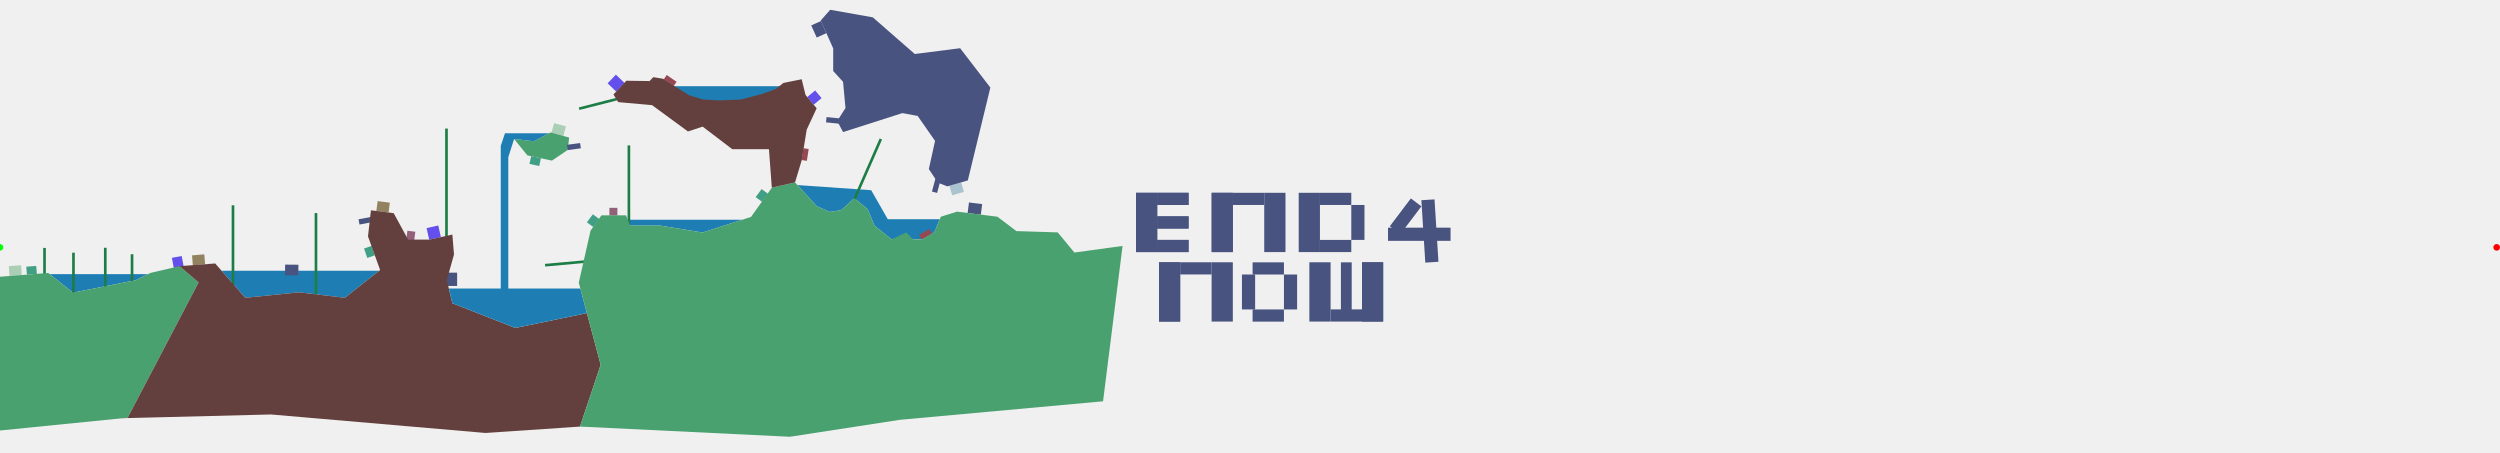
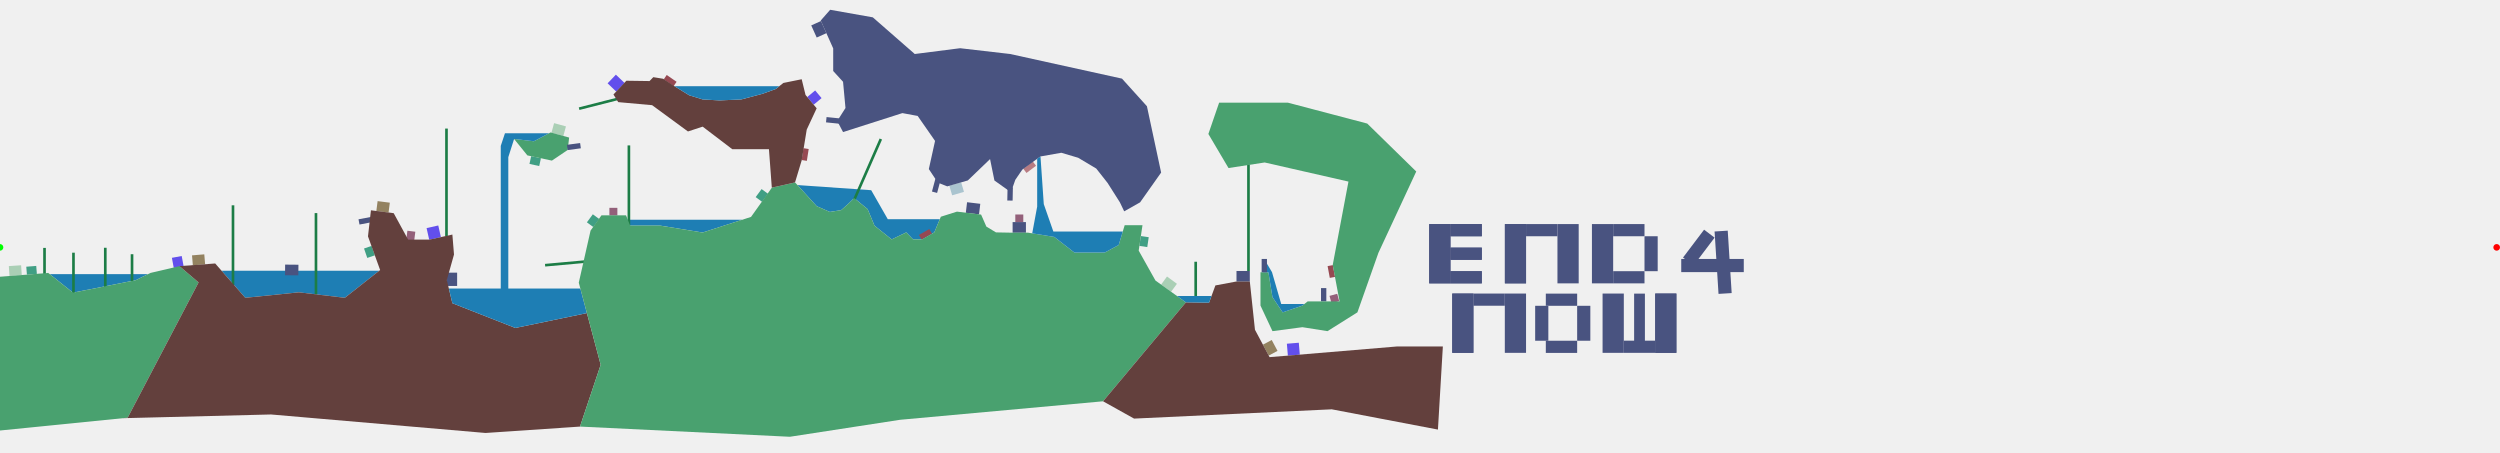
<svg xmlns="http://www.w3.org/2000/svg" width="37566" height="6806" viewBox="0 0 37566 6806" fill="none">
  <g clip-path="url(#clip0_2233_421)">
    <rect x="132.723" y="3998.36" width="185" height="150" transform="rotate(-3.79608 132.723 3998.36)" fill="#AACFB5" />
-     <path d="M13091 2858L13340 3293.5H14122L14039 3492L13853.5 3597.5H13720L13607 3535L13398.5 3597.5L13140.5 3391L13037 3142L12835 2977L12746 3063.5L12640 3157.5L12469.5 3184.5L12272.5 3098.5L11982.7 2780.7L13091 2858Z" fill="#1E7EB4" />
+     <path d="M13091 2858L13340 3293.5H14122L14039 3492L13853.5 3597.5H13720L13617.5 3492L13398.5 3597.5H13398.5L13140.5 3391L13037 3142L12835 2977H12835L12746 3063.5L12640 3157.5L12469.5 3184.5L12272.5 3098.5L11982.7 2780.7L13091 2858Z" fill="#1E7EB4" />
    <rect x="394.879" y="4007.71" width="150" height="120" transform="rotate(-4.53737 394.879 4007.71)" fill="#409F84" />
    <rect x="5518.78" y="3875.87" width="150" height="120" transform="rotate(-108.977 5518.78 3875.87)" fill="#409F84" />
    <rect x="8102.54" y="2495.29" width="150" height="120" transform="rotate(-167.659 8102.54 2495.29)" fill="#409F84" />
    <rect x="8819" y="3340.74" width="150" height="120" transform="rotate(-53.6006 8819 3340.74)" fill="#409F84" />
    <rect x="11355" y="2961.74" width="150" height="120" transform="rotate(-53.6006 11355 2961.74)" fill="#409F84" />
+     <rect x="17261.2" y="3564.15" width="150" height="120" transform="rotate(98.3297 17261.2 3564.15)" fill="#409F84" />
    <path d="M2038 4210.5L1096.5 4397.5L747.082 4119H2224.76L2038 4210.5Z" fill="#1E7EB4" />
    <path d="M5181.5 4475L4491 4392.5H4491L3685.5 4475L3685.49 4474.99L3328.73 4067.71H5699.03L5181.5 4475Z" fill="#1E7EB4" />
    <rect x="8325.93" y="1850.33" width="185" height="150" transform="rotate(15.3462 8325.93 1850.33)" fill="#AACFB5" />
+     <rect x="17535.8" y="4155.16" width="185" height="150" transform="rotate(36.2284 17535.8 4155.16)" fill="#AACFB5" />
    <circle cx="37516" cy="3717" r="50" fill="#FF0000" />
    <circle cy="3717" r="50" fill="#00FF00" />
    <path d="M10556.5 3494L9917 3389.5H9408L9308.81 3302H11153.3L10556.5 3494Z" fill="#1E7EB4" />
-     <path d="M11813.6 1467.98L11331.7 1623L10692.2 1518.5H10247.1L10084 1295H11901L11813.6 1467.98Z" fill="#1E7EB4" />
    <path d="M7924.5 2335L8293 2413.5L8530.5 2253.5L8552 2067L8273 1990L8022.5 2122.5L7725 2088.5L7924.5 2335Z" fill="#49A16F" />
    <rect x="649" y="3725" width="40" height="404" fill="#1C7D46" />
    <rect x="1084" y="3797" width="40" height="606" fill="#1C7D46" />
    <rect x="6689" y="1932" width="40" height="1617" fill="#1C7D46" />
    <rect x="9430" y="2185" width="40" height="1205" fill="#1C7D46" />
    <rect x="13217.6" y="2081" width="40" height="998.181" transform="rotate(23.6635 13217.6 2081)" fill="#1C7D46" />
+     <rect x="18740" y="2470" width="40" height="1602" fill="#1C7D46" />
+     <rect x="17947" y="3933" width="40" height="602" fill="#1C7D46" />
    <rect x="8706.88" y="1652.51" width="40" height="601.448" transform="rotate(-104.292 8706.88 1652.51)" fill="#1C7D46" />
    <rect x="8192.61" y="4005.06" width="40" height="601.448" transform="rotate(-95.1727 8192.61 4005.06)" fill="#1C7D46" />
    <rect x="1562" y="3723" width="40" height="600" fill="#1C7D46" />
    <rect x="1964" y="3820" width="40" height="406" fill="#1C7D46" />
-     <path d="M17070 2897H17389V3788H17070V2897Z" fill="#495380" />
-     <path d="M18207 2897H18525V3788H18207V2897Z" fill="#495380" />
-     <path d="M18997 2897H19316V3788H18997V2897Z" fill="#495380" />
-     <path d="M19515 2897H19834V3788H19515V2897Z" fill="#495380" />
-     <path d="M17860 2897V3080L17389 3080V2897H17860Z" fill="#495380" />
-     <path d="M18997 2897V3080L18525 3080V2897H18997Z" fill="#495380" />
-     <path d="M20305 3605V3788H19834V3605H20305Z" fill="#495380" />
-     <path d="M20503 3605H20305V3080L20503 3080V3605Z" fill="#495380" />
-     <path d="M21041.7 3519.6L20883.7 3400.2L21200.3 2981.4L21358.3 3100.8L21041.7 3519.6Z" fill="#495380" />
-     <path d="M21614.8 3933.81L21417.2 3946.27L21358 3008.47L21555.6 2996L21614.8 3933.81Z" fill="#495380" />
-     <path d="M20857 3619V3421H21796.7V3619H20857Z" fill="#495380" />
-     <path d="M20305 2897V3080L19834 3080V2897H20305Z" fill="#495380" />
-     <path d="M19293 4650V4833H18822V4650H19293Z" fill="#495380" />
-     <path d="M19491 4650H19293V4125H19491V4650Z" fill="#495380" />
-     <path d="M18860 4650H18662V4125H18860V4650Z" fill="#495380" />
-     <path d="M19293 3942V4125H18822V3942H19293Z" fill="#495380" />
-     <path d="M17860 3251V3434H17389V3251L17860 3251Z" fill="#495380" />
-     <path d="M17860 3605V3788H17388V3605H17860Z" fill="#495380" />
-     <path d="M17070 2897H17389V3788H17070V2897Z" fill="#495380" />
-     <path d="M18207 2897H18525V3788H18207V2897Z" fill="#495380" />
-     <path d="M17416 3941H17734V4832H17416V3941Z" fill="#495380" />
-     <path d="M18206 3941H18525V4832H18206V3941Z" fill="#495380" />
-     <path d="M18206 3941V4124H17734V3941H18206Z" fill="#495380" />
-     <path d="M17416 3941H17734V4832H17416V3941Z" fill="#495380" />
-     <path d="M20784 4832H20466V3941H20784V4832Z" fill="#495380" />
-     <path d="M19994 4832H19675V3941H19994V4832Z" fill="#495380" />
-     <path d="M19994 4832V4649H20466V4832H19994Z" fill="#495380" />
-     <path d="M20784 4832H20466V3941H20784V4832Z" fill="#495380" />
-     <path d="M20311 4679H20149V3942H20311V4679Z" fill="#495380" />
-     <path d="M17860 2897V3080L17389 3080V2897H17860Z" fill="#495380" />
-     <path d="M17860 3251V3434H17389V3251L17860 3251Z" fill="#495380" />
-     <path d="M17860 3605V3788H17388V3605H17860Z" fill="#495380" />
+     <path d="M21476 3367H21795V4258H21476V3367Z" fill="#495380" />
+     <path d="M22613 3367H22931V4258H22613V3367Z" fill="#495380" />
+     <path d="M23403 3367H23722V4258H23403V3367Z" fill="#495380" />
+     <path d="M23921 3367H24240V4258H23921V3367Z" fill="#495380" />
+     <path d="M22266 3367V3550L21795 3550V3367H22266Z" fill="#495380" />
+     <path d="M23403 3367V3550L22931 3550V3367H23403Z" fill="#495380" />
+     <path d="M24711 4075V4258H24240V4075H24711Z" fill="#495380" />
+     <path d="M24909 4075H24711V3550L24909 3550V4075Z" fill="#495380" />
+     <path d="M25447.7 3989.6L25289.7 3870.2L25606.3 3451.4L25764.3 3570.8L25447.7 3989.6Z" fill="#495380" />
+     <path d="M26020.8 4403.81L25823.2 4416.27L25764 3478.47L25961.6 3466L26020.8 4403.81Z" fill="#495380" />
+     <path d="M25263 4089V3891H26202.7V4089H25263Z" fill="#495380" />
+     <path d="M24711 3367V3550L24240 3550V3367H24711Z" fill="#495380" />
+     <path d="M23699 5120V5303H23228V5120H23699Z" fill="#495380" />
+     <path d="M23897 5120H23699V4595H23897V5120Z" fill="#495380" />
+     <path d="M23266 5120H23068V4595H23266V5120Z" fill="#495380" />
+     <path d="M23699 4412V4595H23228V4412H23699Z" fill="#495380" />
+     <path d="M22266 3721V3904H21795V3721L22266 3721Z" fill="#495380" />
+     <path d="M22266 4075V4258H21794V4075H22266Z" fill="#495380" />
+     <path d="M21476 3367H21795V4258H21476V3367Z" fill="#495380" />
+     <path d="M22613 3367H22931V4258H22613V3367Z" fill="#495380" />
+     <path d="M21822 4411H22140V5302H21822V4411Z" fill="#495380" />
+     <path d="M22612 4411H22931V5302H22612V4411Z" fill="#495380" />
+     <path d="M22612 4411V4594H22140V4411H22612Z" fill="#495380" />
+     <path d="M21822 4411H22140V5302H21822V4411Z" fill="#495380" />
+     <path d="M25190 5302H24872V4411H25190V5302Z" fill="#495380" />
+     <path d="M24400 5302H24081V4411H24400V5302Z" fill="#495380" />
+     <path d="M24400 5302V5119H24872V5302H24400Z" fill="#495380" />
+     <path d="M25190 5302H24872V4411H25190V5302Z" fill="#495380" />
+     <path d="M24717 5149H24555V4412H24717V5149Z" fill="#495380" />
+     <path d="M22266 3367V3550L21795 3550V3367H22266Z" fill="#495380" />
+     <path d="M22266 3721V3904H21795V3721L22266 3721Z" fill="#495380" />
+     <path d="M22266 4075V4258H21794V4075H22266Z" fill="#495380" />
    <rect x="2582.93" y="3874.08" width="150" height="155" transform="rotate(-10.4621 2582.93 3874.08)" fill="#624FEC" />
    <rect x="12248.8" y="1359.03" width="150" height="155" transform="rotate(50.0179 12248.8 1359.03)" fill="#624FEC" />
    <rect x="9130" y="1251.98" width="180" height="180" transform="rotate(-46.2295 9130 1251.98)" fill="#624FEC" />
+     <rect x="19337" y="5164.93" width="180" height="180" transform="rotate(-4.75675 19337 5164.93)" fill="#624FEC" />
    <rect x="10018.4" y="1127" width="180" height="80" transform="rotate(34.535 10018.4 1127)" fill="#964952" />
    <rect x="12151.8" y="2239" width="180" height="80" transform="rotate(98.8744 12151.8 2239)" fill="#964952" />
+     <rect x="19981.9" y="4175.6" width="180" height="80" transform="rotate(-100.547 19981.9 4175.6)" fill="#964952" />
    <rect x="13808" y="3530.69" width="180" height="80" transform="rotate(-29.8868 13808 3530.69)" fill="#964952" />
+     <rect x="15567.9" y="2490.86" width="180" height="80" transform="rotate(142.963 15567.9 2490.86)" fill="#B87C83" />
    <rect x="6409.95" y="3427.58" width="180" height="180" transform="rotate(-12.7209 6409.95 3427.58)" fill="#624FEC" />
    <rect x="2885.33" y="3837.18" width="185" height="150" transform="rotate(-4.79602 2885.33 3837.18)" fill="#938260" />
    <rect x="5674.11" y="3022" width="185" height="150" transform="rotate(7.31756 5674.11 3022)" fill="#938260" />
+     <rect x="19109.4" y="5109" width="185" height="150" transform="rotate(61.9578 19109.4 5109)" fill="#938260" />
    <rect x="5401.95" y="3373.97" width="80" height="200" transform="rotate(-100.771 5401.95 3373.97)" fill="#495380" />
    <rect x="8717.15" y="2149" width="80" height="200" transform="rotate(82.1992 8717.15 2149)" fill="#495380" />
    <rect x="12412" y="1838.59" width="80" height="200" transform="rotate(-84.1644 12412 1838.59)" fill="#495380" />
    <rect x="14081.3" y="2898.89" width="80" height="200" transform="rotate(-165 14081.3 2898.89)" fill="#495380" />
+     <rect x="15216" y="3014.56" width="80" height="200" transform="rotate(-178.854 15216 3014.56)" fill="#495380" />
+     <rect x="19850" y="4329" width="80" height="200" fill="#495380" />
    <rect x="6121.73" y="3467" width="120" height="150" transform="rotate(7.17183 6121.73 3467)" fill="#93607A" />
    <rect x="9157" y="3123" width="120" height="115" fill="#93607A" />
+     <rect x="15256.4" y="3223" width="120" height="115" fill="#93607A" />
    <path d="M2696.5 3999L2261.5 4101L2038 4210.5L1096.5 4397.5L724.5 4101L0 4158.5V6469L1918.5 6276.5L2984 4244L2696.5 3999Z" fill="#49A16F" />
    <rect x="3481" y="3085" width="40" height="1205" fill="#1C7D46" />
    <rect x="4728" y="3202" width="40" height="1222" fill="#1C7D46" />
    <rect x="4284.5" y="3976" width="200" height="160" transform="rotate(0.535988 4284.5 3976)" fill="#495380" />
    <rect x="6869" y="4097" width="200" height="160" transform="rotate(90 6869 4097)" fill="#495380" />
    <rect x="12272.1" y="564.037" width="200" height="160" transform="rotate(-114.223 12272.1 564.037)" fill="#495380" />
-     <rect x="14560.2" y="3042" width="200" height="160" transform="rotate(7.27008 14560.2 3042)" fill="#495380" />
+     <rect x="14531.6" y="3038.67" width="200" height="160" transform="rotate(6.83768 14531.6 3038.67)" fill="#495380" />
+     <rect x="15216" y="3337.24" width="200" height="160" fill="#495380" />
+     <rect x="18580" y="4072" width="200" height="160" fill="#495380" />
    <path d="M5916 3203.5L6132.5 3600.5H6455L6797.5 3524.5L6822 3824.5L6714 4208.5L6797.5 4556.5L7743.5 4928L8818.89 4704.69L9026 5481.5L8715 6410L7296 6506L4072 6228L1843.91 6283.98L1918.5 6276.5L2984 4244L2696.5 3999L3233.5 3959L3685.5 4475L4491 4392.5L5181.5 4475L5712 4057.5L5529.5 3552L5574 3160L5916 3203.5Z" fill="#63403D" />
    <path d="M8022.5 2122.5L7725 2088.5L7638.07 2361.5L7638.05 4335.5H8720.46L8818.89 4704.69L7743.5 4928L6797.5 4556.5L6744.47 4335.5H7524.5L7524.51 2192.37L7587.5 2003H8248.42L8022.5 2122.5Z" fill="#1E7EB4" />
-     <path d="M11946.5 2741L12272.5 3098.5L12469.5 3184.5L12640 3157.5L12746 3063.5L12835 2977L13037 3142L13140.5 3391L13398.5 3597.5L13617.5 3492L13720 3597.5H13853.5L14039 3492L14137.5 3256.5L14380 3180L14987.5 3256.5L15273 3472.5L15894 3492L16144 3794.5L16868 3695.5L16575 6030L13524.5 6308L11869 6563L8715 6410L9026 5481.5L8697 4247.5L8874 3464.75L9037.5 3236H9407L9468.5 3389.5H9917L10556.5 3494L11285.5 3259L11598.5 2819.5L11946.5 2741Z" fill="#49A16F" />
+     <path d="M11946.5 2741L12272.5 3098.5L12469.5 3184.5L12640 3157.5L12746 3063.5L12835 2977L13037 3142L13140.5 3391L13398.5 3597.5L13617.5 3492L13720 3597.5H13853.5L14039 3492L14137.5 3256.5L14380 3180L14742.5 3224.5L14821.5 3405L14966 3492L15208.5 3496.5H15449.5L15841.5 3560L16144 3794.5H16600.5L16810 3681L16900 3383.5H17167.5L17110.5 3766L17362.5 4215.5L17819.5 4543.5L16575 6030L13524.5 6308L11869 6563L8715 6410L9026 5481.5L8697 4247.5L8874 3464.75L9037.5 3236H9407L9468.5 3389.5H9917L10556.5 3494L11285.5 3259L11598.5 2819.5L11946.5 2741Z" fill="#49A16F" />
    <path d="M9965 1183.5L10124 1289L10356.5 1432L10558.5 1494L10811.5 1509L11139.5 1494L11457.5 1409.5L11656.5 1337.5L11771 1246.5L12046.5 1190.71L12104 1426L12271.5 1627.5L12122.2 1947.6L12046.5 2410L11946.5 2741L11598.5 2819.5L11597.5 2820.89L11554.5 2242H11003.5L10558.5 1903L10337.5 1975.5L9799 1580.5L9289.52 1534.59L9218 1419.7L9412 1213.1L9760.5 1218L9816.5 1159.5L9965 1183.5Z" fill="#63403D" />
+     <path d="M11656.5 1337.5L11457.5 1409.5L11139.5 1494L10811.5 1509L10558.5 1494L10356.5 1432L10133.8 1295H11710L11656.5 1337.5Z" fill="#1E7EB4" />
    <rect x="14484.8" y="2882.93" width="185" height="150" transform="rotate(163.642 14484.8 2882.93)" fill="#AAC4CF" />
-     <path d="M12668 1229L12704.5 1623L12580.5 1818L12668 1984.5L13559.5 1699.5L13789 1742L14050.5 2117.5L13957 2540.5L14093 2745L14234 2800.5L14543 2711.38L14881.5 1316L14427 724.5L13745.5 811.5L13115 260.5L12474.5 147L12332.5 308.5L12520 727.5V1067L12668 1229Z" fill="#495380" />
+     <path d="M12668 1229L12704.5 1623L12580.5 1818L12668 1984.5L13559.5 1699.5L13789 1742L14050.5 2117.5L13957 2540.5L14093 2745L14234 2800.5L14543 2711.38L14877 2390.5L14942.5 2712L15190.5 2889L15256.5 2702L15361 2549L15634 2351L15948 2295.5L16200.5 2370.5L16472.5 2532.5L16643 2749L16828 3040.5L16892.5 3175.5L17131.5 3040.5L17447.5 2593L17234 1596L16859.5 1181.5L15179.5 811.5L14427 724.5L13745.5 811.5L13115 260.5L12474.5 147L12332.5 308.5L12520 727.5V1067L12668 1229Z" fill="#495380" />
+     <path d="M15684.2 3067.25L15828 3479H16871.1L16810 3681L16600.5 3794.5H16144L15841.5 3560L15510.5 3506.39L15585 3104.5V2386.54L15634 2351L15634.7 2350.88L15684.2 3067.25Z" fill="#1E7EB4" />
+     <path d="M18857.5 4955L19077 5366.5L20988.5 5206.5H21681L21607 6455L20006 6149.5L20005 6150.89L17041 6290L16575 6030H16575L17819.5 4543.5L17819.3 4543.35L17819.5 4543.1L18168 4548L18263 4289L18570 4231.5H18780.5L18857.5 4955Z" fill="#63403D" />
+     <rect x="19977.8" y="4445.85" width="120" height="115" transform="rotate(-15 19977.8 4445.85)" fill="#93607A" />
+     <path d="M19120.5 4976L19570.7 4916.5L19947.5 4976L20397 4693.5L20712.5 3799.5L21281 2577L20544.5 1856.5L19353.5 1543H18319L18157.5 2013L18460 2525L19003.5 2441.5L20262.5 2728.5L20026 3981L20129 4529H19649.5L19570.7 4591.5L19273.5 4693.5L19120.5 4464L19059.5 4091H18940.5V4591.5L19120.5 4976Z" fill="#49A16F" />
+     <path d="M19113.5 4089.5L19252 4568H19600.3L19570.7 4591.5L19273.5 4693.5L19120.5 4464L19059.5 4091H18981.1L18997.5 3894.5L19113.5 4089.5Z" fill="#1E7EB4" />
+     <path d="M18168 4548L17819.5 4543.1L17819.3 4543.35L17685.7 4447.5H18204.9L18168 4548Z" fill="#1E7EB4" />
+     <rect x="18958" y="3891" width="80" height="200" fill="#495380" />
  </g>
  <defs>
    <clipPath id="clip0_2233_421">
      <rect width="37566" height="6806" fill="white" />
    </clipPath>
  </defs>
</svg>
